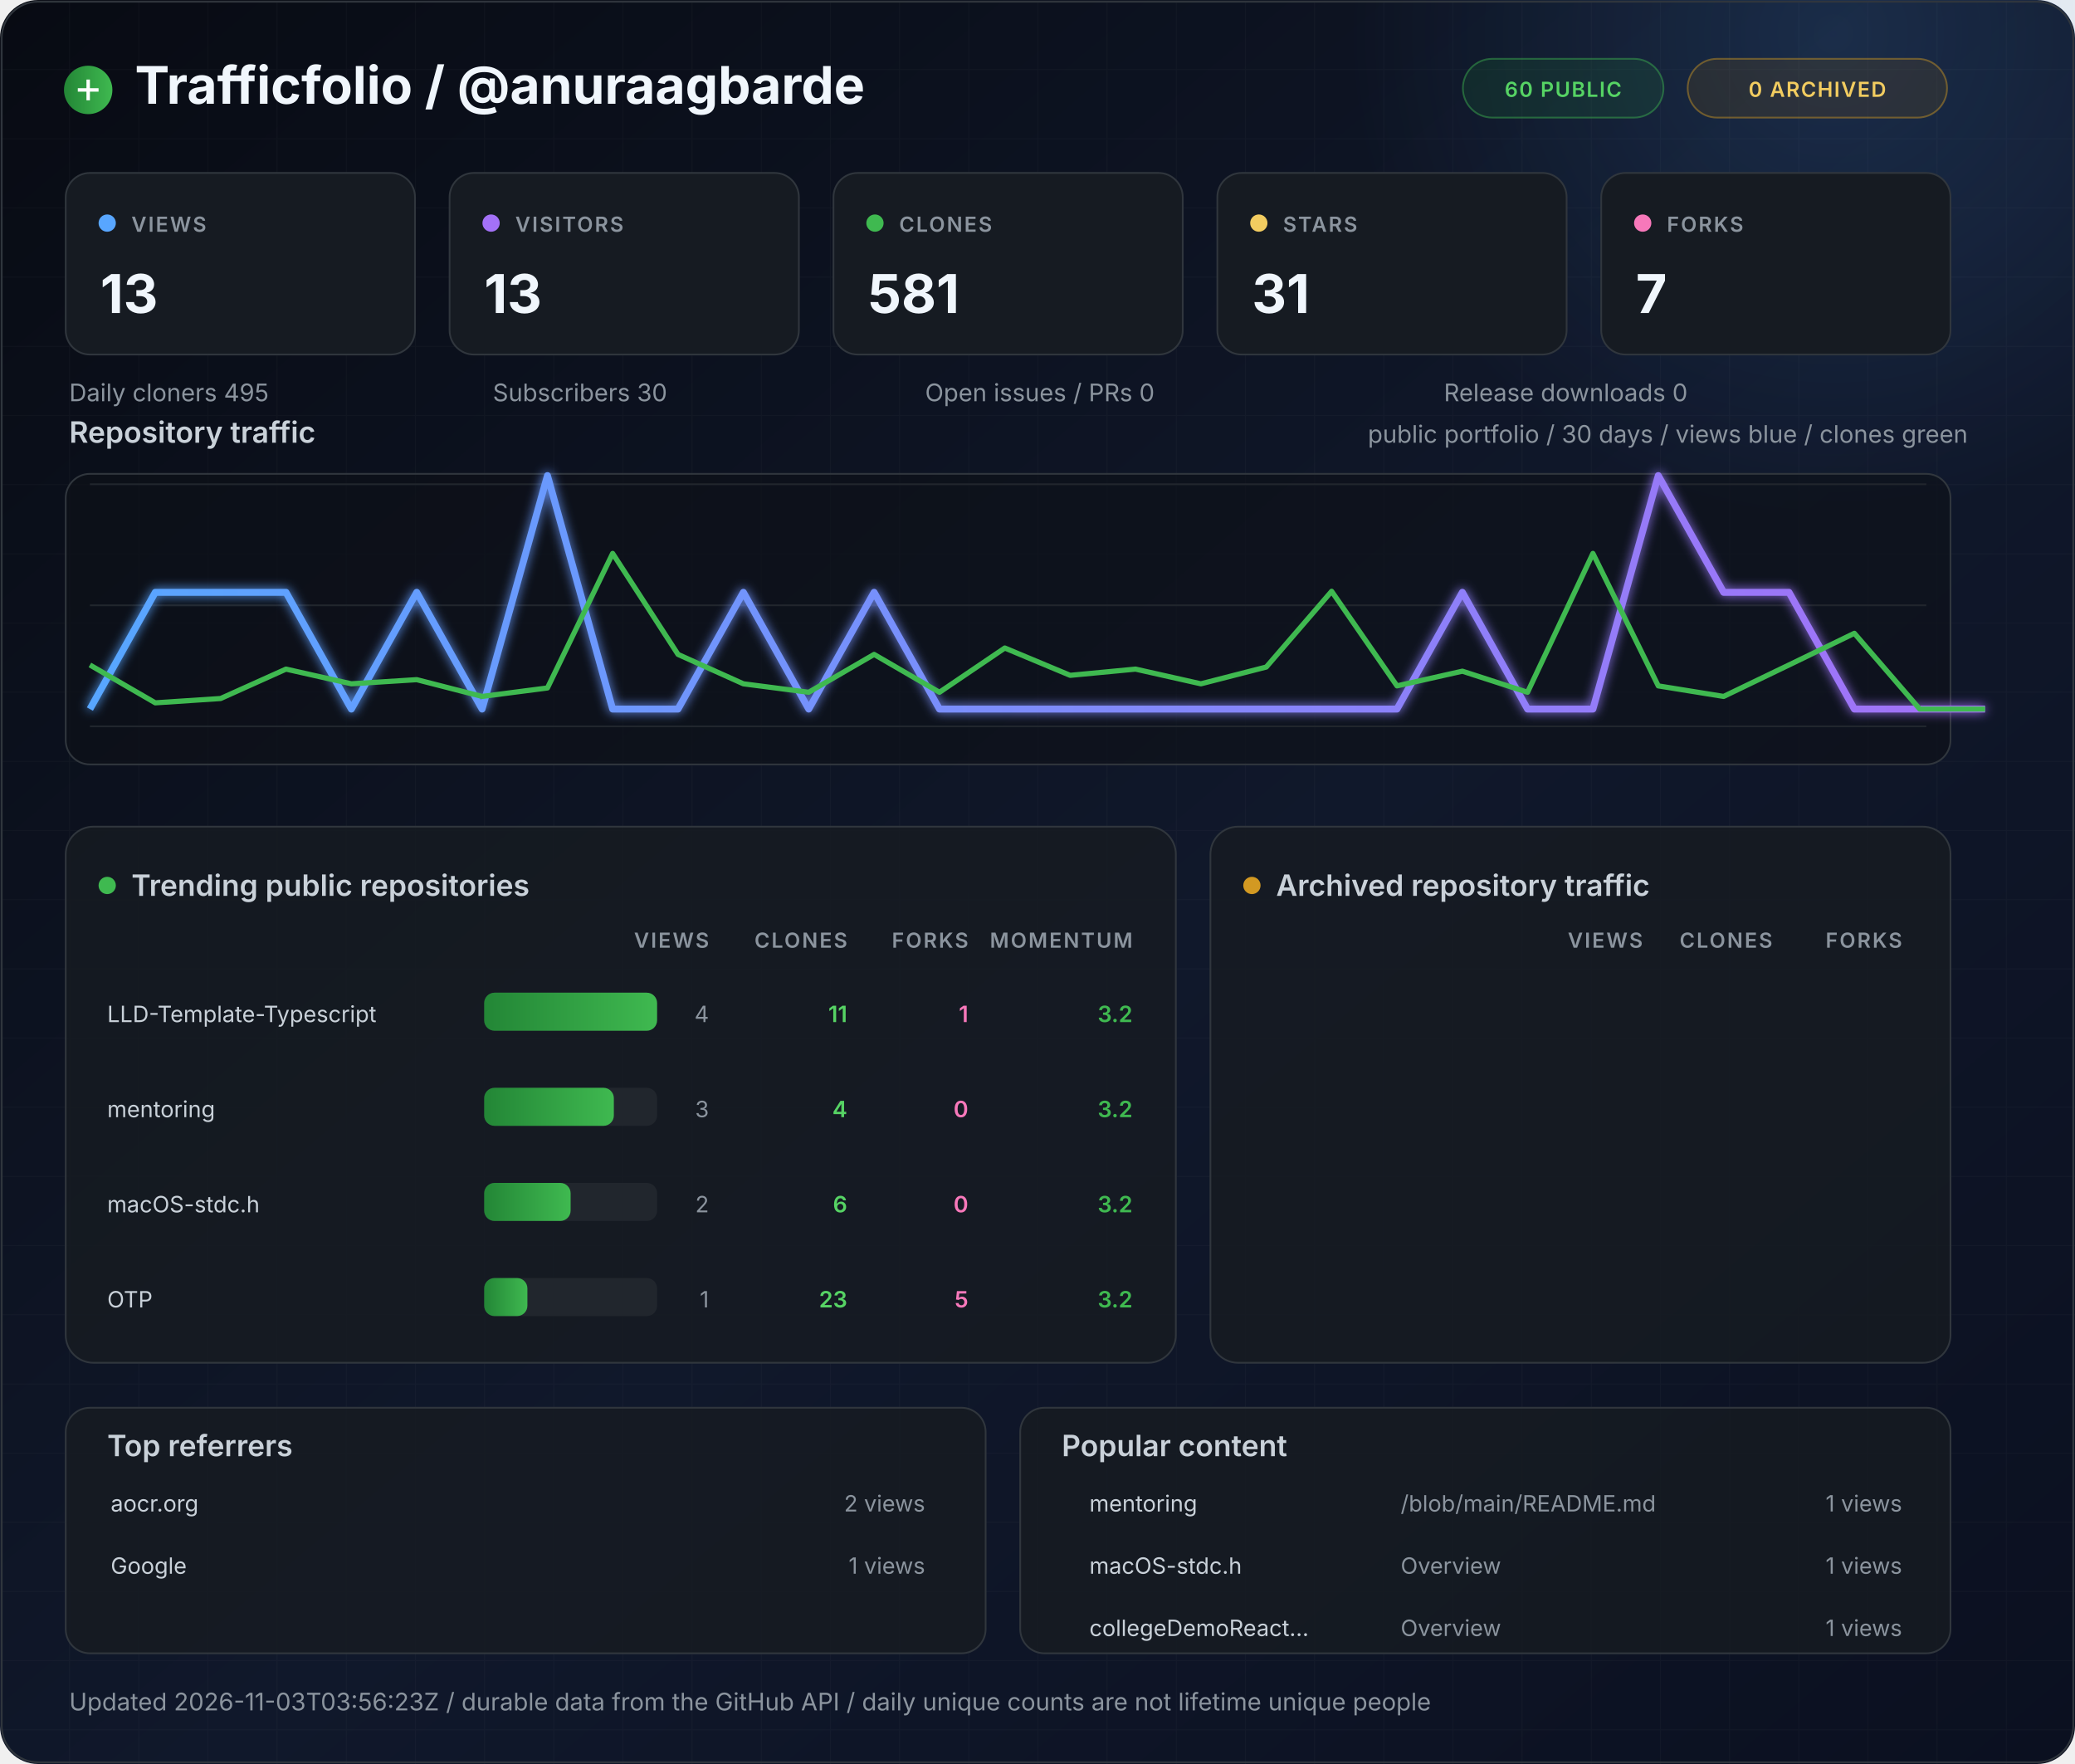
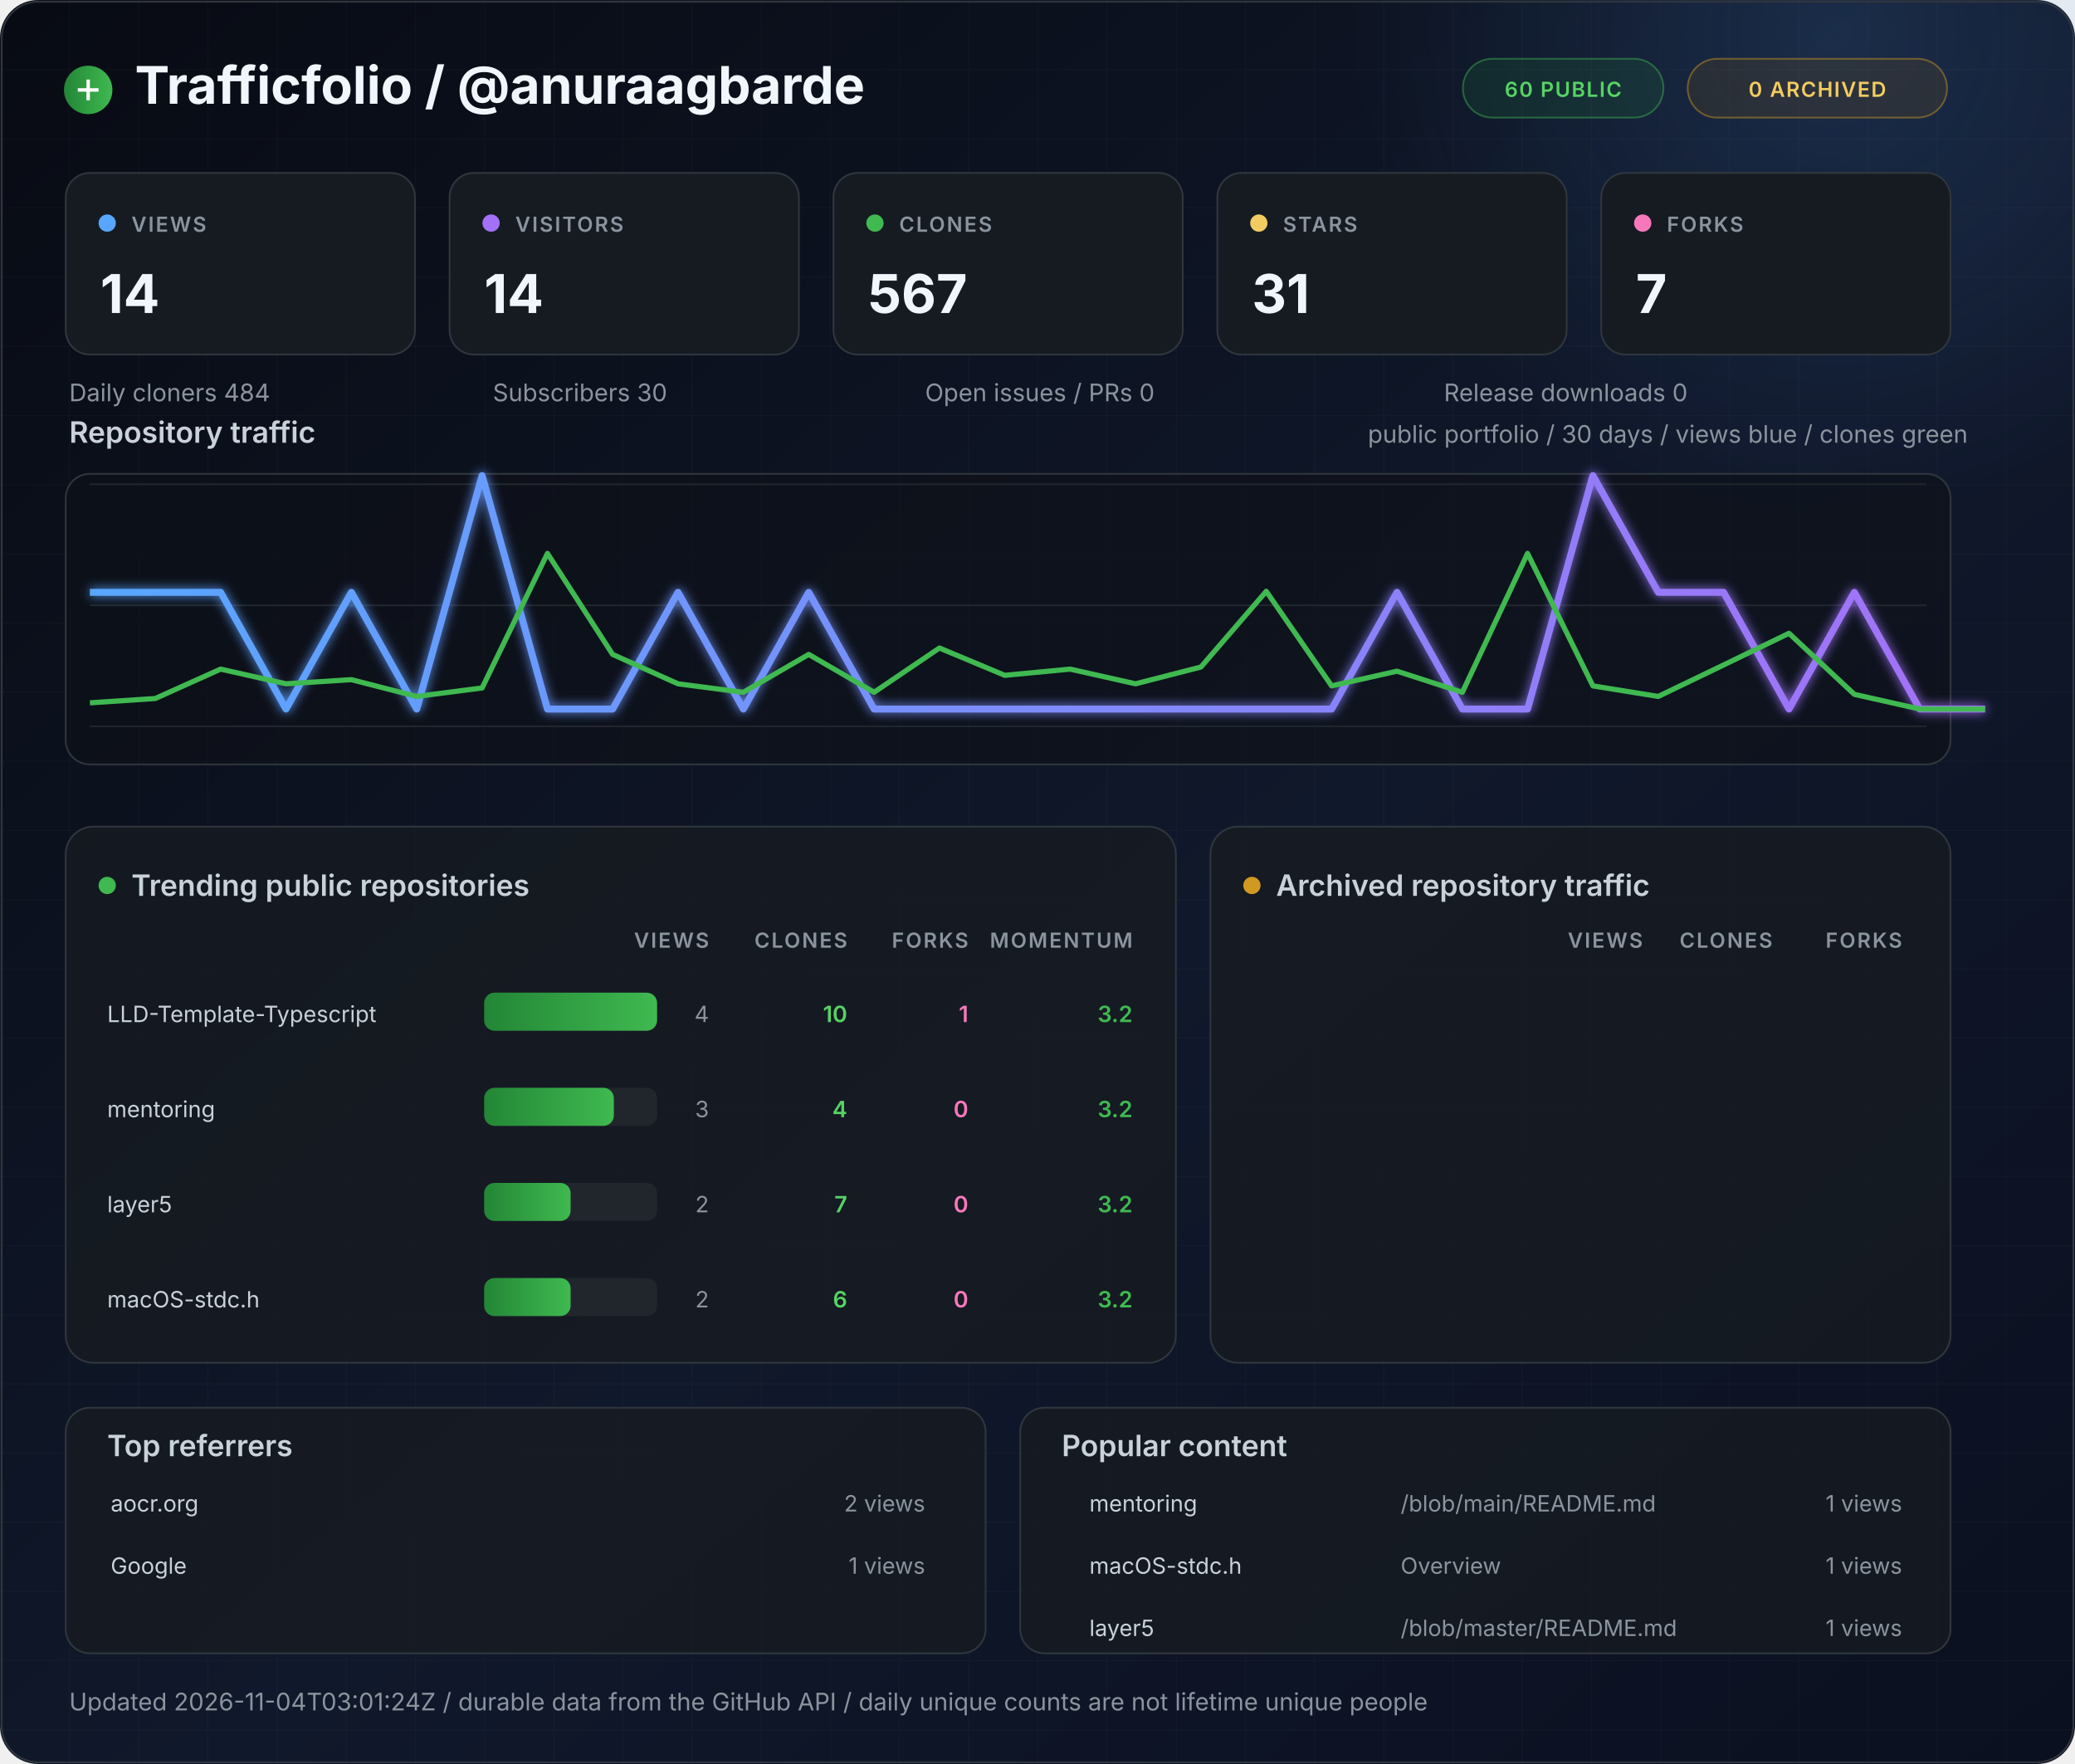
<svg xmlns="http://www.w3.org/2000/svg" width="1200" height="1020" viewBox="0 0 1200 1020" role="img" aria-label="Trafficfolio GitHub analytics dashboard for anuraagbarde">
  <defs>
    <linearGradient id="bg" x1="0" y1="0" x2="1" y2="1">
      <stop stop-color="#080b13" />
      <stop offset=".55" stop-color="#10182b" />
      <stop offset="1" stop-color="#0b1020" />
    </linearGradient>
    <linearGradient id="line" x1="0" y1="0" x2="1" y2="0">
      <stop stop-color="#58a6ff" />
      <stop offset="1" stop-color="#a371f7" />
    </linearGradient>
    <linearGradient id="bar" x1="0" y1="0" x2="1" y2="0">
      <stop stop-color="#238636" />
      <stop offset="1" stop-color="#3fb950" />
    </linearGradient>
    <linearGradient id="archiveBar" x1="0" y1="0" x2="1" y2="0">
      <stop stop-color="#9e6a03" />
      <stop offset="1" stop-color="#f2cc60" />
    </linearGradient>
    <radialGradient id="ambient">
      <stop stop-color="#58a6ff" stop-opacity=".16" />
      <stop offset="1" stop-color="#58a6ff" stop-opacity="0" />
    </radialGradient>
    <pattern id="grid" width="40" height="40" patternUnits="userSpaceOnUse">
      <path d="M40 0H0V40" fill="none" stroke="#ffffff" stroke-opacity=".025" />
    </pattern>
    <filter id="glow">
      <feGaussianBlur stdDeviation="3" result="b" />
      <feMerge>
        <feMergeNode in="b" />
        <feMergeNode in="SourceGraphic" />
      </feMerge>
    </filter>
    <style>
    .title{font:750 30px -apple-system,BlinkMacSystemFont,"Segoe UI",sans-serif;fill:#f0f6fc}
    .subtitle{font:14px -apple-system,BlinkMacSystemFont,"Segoe UI",sans-serif;fill:#8b949e}
    .label{font:600 12px -apple-system,BlinkMacSystemFont,"Segoe UI",sans-serif;fill:#8b949e;letter-spacing:1px}
    .metric{font:700 31px -apple-system,BlinkMacSystemFont,"Segoe UI",sans-serif;fill:#f0f6fc}
    .section{font:600 17px -apple-system,BlinkMacSystemFont,"Segoe UI",sans-serif;fill:#c9d1d9}
    .repo,.value,.trend,.archive,.clone,.fork{font:13px -apple-system,BlinkMacSystemFont,"Segoe UI",sans-serif;fill:#c9d1d9}
    .value{fill:#8b949e} .trend{fill:#3fb950;font-weight:600} .archive{fill:#d29922}
    .clone{fill:#56d364;font-weight:600} .fork{fill:#f778ba;font-weight:600}
    .pill{font:600 12px -apple-system,BlinkMacSystemFont,"Segoe UI",sans-serif;letter-spacing:.7px}
  </style>
  </defs>
  <rect width="1200" height="1020" rx="22" fill="url(#bg)" />
  <rect width="1200" height="1020" rx="22" fill="url(#grid)" />
  <circle cx="1060" cy="20" r="280" fill="url(#ambient)" />
  <rect x="1" y="1" width="1198" height="1018" rx="21" fill="none" stroke="#30363d" />
  <circle cx="51" cy="52" r="14" fill="url(#bar)" />
  <path d="M45 52h12M51 46v12" stroke="#fff" stroke-width="2" />
  <text x="78" y="60" class="title">Trafficfolio / @anuraagbarde</text>
  <rect x="846" y="34" width="116" height="34" rx="17" fill="#238636" fill-opacity=".16" stroke="#3fb950" stroke-opacity=".45" />
  <text x="904" y="56" text-anchor="middle" class="pill" fill="#56d364">60 PUBLIC</text>
  <rect x="976" y="34" width="150" height="34" rx="17" fill="#9e6a03" fill-opacity=".14" stroke="#d29922" stroke-opacity=".45" />
  <text x="1051" y="56" text-anchor="middle" class="pill" fill="#f2cc60">0 ARCHIVED</text>
  <rect x="38" y="100" width="202" height="105" rx="14" fill="#161b22" stroke="#30363d" />
  <circle cx="62" cy="129" r="5" fill="#58a6ff" />
  <text x="76" y="134" class="label">VIEWS</text>
-   <text x="58" y="181" class="metric">13</text>
+   <text x="58" y="181" class="metric">14</text>
  <rect x="260" y="100" width="202" height="105" rx="14" fill="#161b22" stroke="#30363d" />
  <circle cx="284" cy="129" r="5" fill="#a371f7" />
  <text x="298" y="134" class="label">VISITORS</text>
-   <text x="280" y="181" class="metric">13</text>
+   <text x="280" y="181" class="metric">14</text>
  <rect x="482" y="100" width="202" height="105" rx="14" fill="#161b22" stroke="#30363d" />
  <circle cx="506" cy="129" r="5" fill="#3fb950" />
  <text x="520" y="134" class="label">CLONES</text>
-   <text x="502" y="181" class="metric">581</text>
+   <text x="502" y="181" class="metric">567</text>
  <rect x="704" y="100" width="202" height="105" rx="14" fill="#161b22" stroke="#30363d" />
  <circle cx="728" cy="129" r="5" fill="#f2cc60" />
  <text x="742" y="134" class="label">STARS</text>
  <text x="724" y="181" class="metric">31</text>
  <rect x="926" y="100" width="202" height="105" rx="14" fill="#161b22" stroke="#30363d" />
  <circle cx="950" cy="129" r="5" fill="#f778ba" />
  <text x="964" y="134" class="label">FORKS</text>
  <text x="946" y="181" class="metric">7</text>
-   <text x="40" y="232" class="subtitle">Daily cloners 495</text>
+   <text x="40" y="232" class="subtitle">Daily cloners 484</text>
  <text x="285" y="232" class="subtitle">Subscribers 30</text>
  <text x="535" y="232" class="subtitle">Open issues / PRs 0</text>
  <text x="835" y="232" class="subtitle">Release downloads 0</text>
  <text x="40" y="256" class="section">Repository traffic</text>
  <text x="1138" y="256" text-anchor="end" class="subtitle">public portfolio / 30 days / views blue / clones green</text>
  <rect x="38" y="274" width="1090" height="168" rx="14" fill="#0d1117" fill-opacity=".62" stroke="#30363d" />
  <line x1="52" y1="420" x2="1114" y2="420" stroke="#21262d" />
  <line x1="52" y1="350" x2="1114" y2="350" stroke="#21262d" />
  <line x1="52" y1="280" x2="1114" y2="280" stroke="#21262d" />
-   <polyline points="52.0,410.0 89.8,342.5 127.6,342.5 165.4,342.5 203.2,410.0 241.0,342.5 278.8,410.0 316.6,275.0 354.3,410.0 392.1,410.0 429.9,342.5 467.7,410.0 505.5,342.5 543.3,410.0 581.1,410.0 618.9,410.0 656.7,410.0 694.5,410.0 732.3,410.0 770.1,410.0 807.9,410.0 845.7,342.5 883.4,410.0 921.2,410.0 959.0,275.0 996.8,342.5 1034.6,342.5 1072.4,410.0 1110.2,410.0 1148.0,410.0" fill="none" stroke="url(#line)" stroke-width="4" stroke-linejoin="round" filter="url(#glow)" />
-   <polyline points="52.0,384.5 89.8,406.4 127.6,403.9 165.4,386.9 203.2,395.4 241.0,393.0 278.8,402.7 316.6,397.8 354.3,320.0 392.1,378.4 429.9,395.4 467.7,400.3 505.5,378.4 543.3,400.3 581.1,374.7 618.9,390.5 656.7,386.9 694.5,395.4 732.3,385.7 770.1,341.9 807.9,396.6 845.7,388.1 883.4,400.3 921.2,320.0 959.0,396.6 996.8,402.7 1034.6,384.5 1072.4,366.2 1110.2,410.0 1148.0,410.0" fill="none" stroke="#3fb950" stroke-width="3" stroke-linejoin="round" />
+   <polyline points="52.0,342.5 89.8,342.5 127.6,342.5 165.4,410.0 203.2,342.5 241.0,410.0 278.8,275.0 316.6,410.0 354.3,410.0 392.1,342.5 429.9,410.0 467.7,342.5 505.5,410.0 543.3,410.0 581.1,410.0 618.9,410.0 656.7,410.0 694.5,410.0 732.3,410.0 770.1,410.0 807.9,342.5 845.7,410.0 883.4,410.0 921.2,275.0 959.0,342.5 996.8,342.5 1034.6,410.0 1072.4,342.5 1110.2,410.0 1148.0,410.0" fill="none" stroke="url(#line)" stroke-width="4" stroke-linejoin="round" filter="url(#glow)" />
+   <polyline points="52.0,406.4 89.8,403.9 127.6,386.9 165.4,395.4 203.2,393.0 241.0,402.7 278.8,397.8 316.6,320.0 354.3,378.4 392.1,395.4 429.9,400.3 467.7,378.4 505.5,400.3 543.3,374.7 581.1,390.5 618.9,386.9 656.7,395.4 694.5,385.7 732.3,341.9 770.1,396.6 807.9,388.1 845.7,400.3 883.4,320.0 921.2,396.6 959.0,402.7 996.8,384.5 1034.6,366.2 1072.4,401.5 1110.2,410.0 1148.0,410.0" fill="none" stroke="#3fb950" stroke-width="3" stroke-linejoin="round" />
  <rect x="38" y="478" width="642" height="310" rx="16" fill="#161b22" fill-opacity=".82" stroke="#30363d" />
  <circle cx="62" cy="512" r="5" fill="#3fb950" />
  <text x="76" y="518" class="section">Trending public repositories</text>
  <text x="410" y="548" text-anchor="end" class="label">VIEWS</text>
  <text x="490" y="548" text-anchor="end" class="label">CLONES</text>
  <text x="560" y="548" text-anchor="end" class="label">FORKS</text>
  <text x="655" y="548" text-anchor="end" class="label">MOMENTUM</text>
  <text x="62" y="591" class="repo">LLD-Template-Typescript</text>
  <rect x="280" y="574" width="100" height="22" rx="6" fill="#21262d" />
  <rect x="280" y="574" width="100" height="22" rx="6" fill="url(#bar)" />
  <text x="410" y="591" text-anchor="end" class="value">4</text>
-   <text x="490" y="591" text-anchor="end" class="clone">11</text>
+   <text x="490" y="591" text-anchor="end" class="clone">10</text>
  <text x="560" y="591" text-anchor="end" class="fork">1</text>
  <text x="655" y="591" text-anchor="end" class="trend">3.2</text>
  <text x="62" y="646" class="repo">mentoring</text>
  <rect x="280" y="629" width="100" height="22" rx="6" fill="#21262d" />
  <rect x="280" y="629" width="75" height="22" rx="6" fill="url(#bar)" />
  <text x="410" y="646" text-anchor="end" class="value">3</text>
  <text x="490" y="646" text-anchor="end" class="clone">4</text>
  <text x="560" y="646" text-anchor="end" class="fork">0</text>
  <text x="655" y="646" text-anchor="end" class="trend">3.2</text>
-   <text x="62" y="701" class="repo">macOS-stdc.h</text>
+   <text x="62" y="701" class="repo">layer5</text>
  <rect x="280" y="684" width="100" height="22" rx="6" fill="#21262d" />
  <rect x="280" y="684" width="50" height="22" rx="6" fill="url(#bar)" />
  <text x="410" y="701" text-anchor="end" class="value">2</text>
-   <text x="490" y="701" text-anchor="end" class="clone">6</text>
+   <text x="490" y="701" text-anchor="end" class="clone">7</text>
  <text x="560" y="701" text-anchor="end" class="fork">0</text>
  <text x="655" y="701" text-anchor="end" class="trend">3.2</text>
-   <text x="62" y="756" class="repo">OTP</text>
+   <text x="62" y="756" class="repo">macOS-stdc.h</text>
  <rect x="280" y="739" width="100" height="22" rx="6" fill="#21262d" />
-   <rect x="280" y="739" width="25" height="22" rx="6" fill="url(#bar)" />
-   <text x="410" y="756" text-anchor="end" class="value">1</text>
-   <text x="490" y="756" text-anchor="end" class="clone">23</text>
-   <text x="560" y="756" text-anchor="end" class="fork">5</text>
+   <rect x="280" y="739" width="50" height="22" rx="6" fill="url(#bar)" />
+   <text x="410" y="756" text-anchor="end" class="value">2</text>
+   <text x="490" y="756" text-anchor="end" class="clone">6</text>
+   <text x="560" y="756" text-anchor="end" class="fork">0</text>
  <text x="655" y="756" text-anchor="end" class="trend">3.2</text>
  <rect x="700" y="478" width="428" height="310" rx="16" fill="#161b22" fill-opacity=".82" stroke="#30363d" />
  <circle cx="724" cy="512" r="5" fill="#d29922" />
  <text x="738" y="518" class="section">Archived repository traffic</text>
  <text x="950" y="548" text-anchor="end" class="label">VIEWS</text>
  <text x="1025" y="548" text-anchor="end" class="label">CLONES</text>
  <text x="1100" y="548" text-anchor="end" class="label">FORKS</text>
  <rect x="38" y="814" width="532" height="142" rx="14" fill="#161b22" fill-opacity=".82" stroke="#30363d" />
  <text x="62" y="842" class="section">Top referrers</text>
  <text x="64" y="874" class="repo">aocr.org</text>
  <text x="535" y="874" text-anchor="end" class="value">2 views</text>
  <text x="64" y="910" class="repo">Google</text>
  <text x="535" y="910" text-anchor="end" class="value">1 views</text>
  <rect x="590" y="814" width="538" height="142" rx="14" fill="#161b22" fill-opacity=".82" stroke="#30363d" />
  <text x="614" y="842" class="section">Popular content</text>
  <text x="630" y="874" class="repo">mentoring</text>
  <text x="810" y="874" class="value">/blob/main/README.md</text>
  <text x="1100" y="874" text-anchor="end" class="value">1 views</text>
  <text x="630" y="910" class="repo">macOS-stdc.h</text>
  <text x="810" y="910" class="value">Overview</text>
  <text x="1100" y="910" text-anchor="end" class="value">1 views</text>
-   <text x="630" y="946" class="repo">collegeDemoReact...</text>
-   <text x="810" y="946" class="value">Overview</text>
+   <text x="630" y="946" class="repo">layer5</text>
+   <text x="810" y="946" class="value">/blob/master/README.md</text>
  <text x="1100" y="946" text-anchor="end" class="value">1 views</text>
-   <text x="40" y="989" class="subtitle">Updated 2026-11-03T03:56:23Z / durable data from the GitHub API / daily unique counts are not lifetime unique people</text>
+   <text x="40" y="989" class="subtitle">Updated 2026-11-04T03:01:24Z / durable data from the GitHub API / daily unique counts are not lifetime unique people</text>
</svg>
